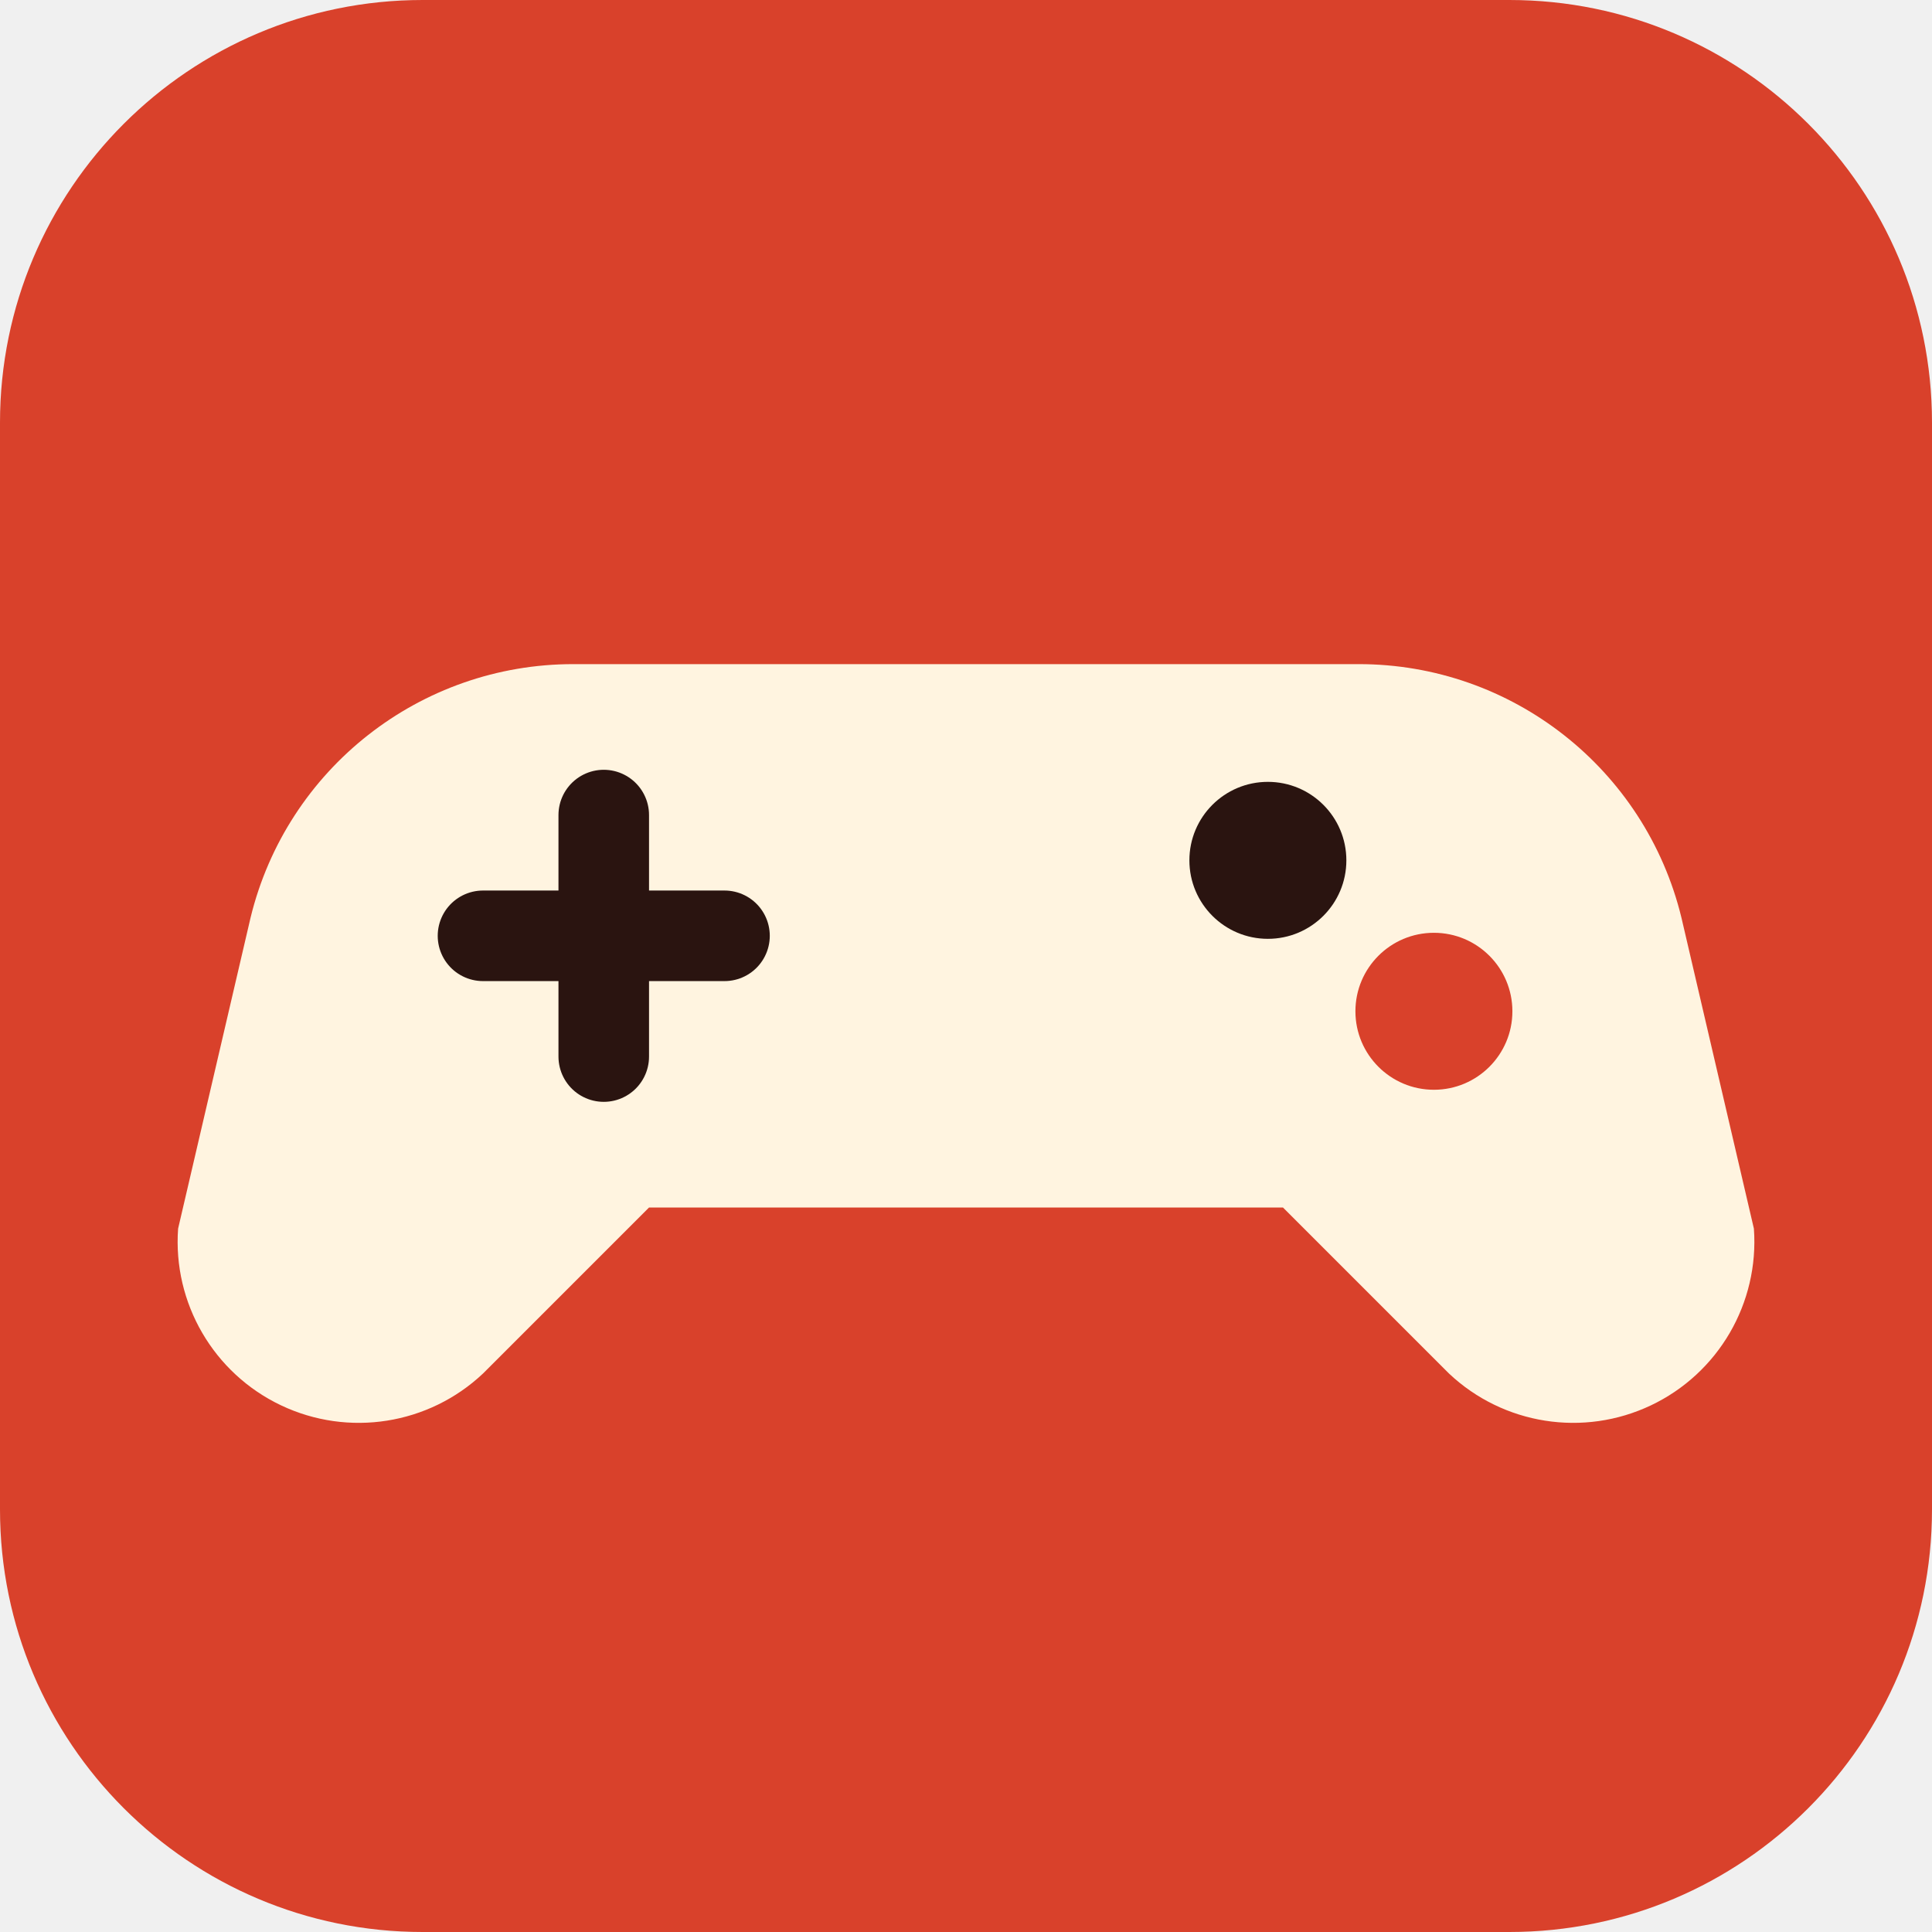
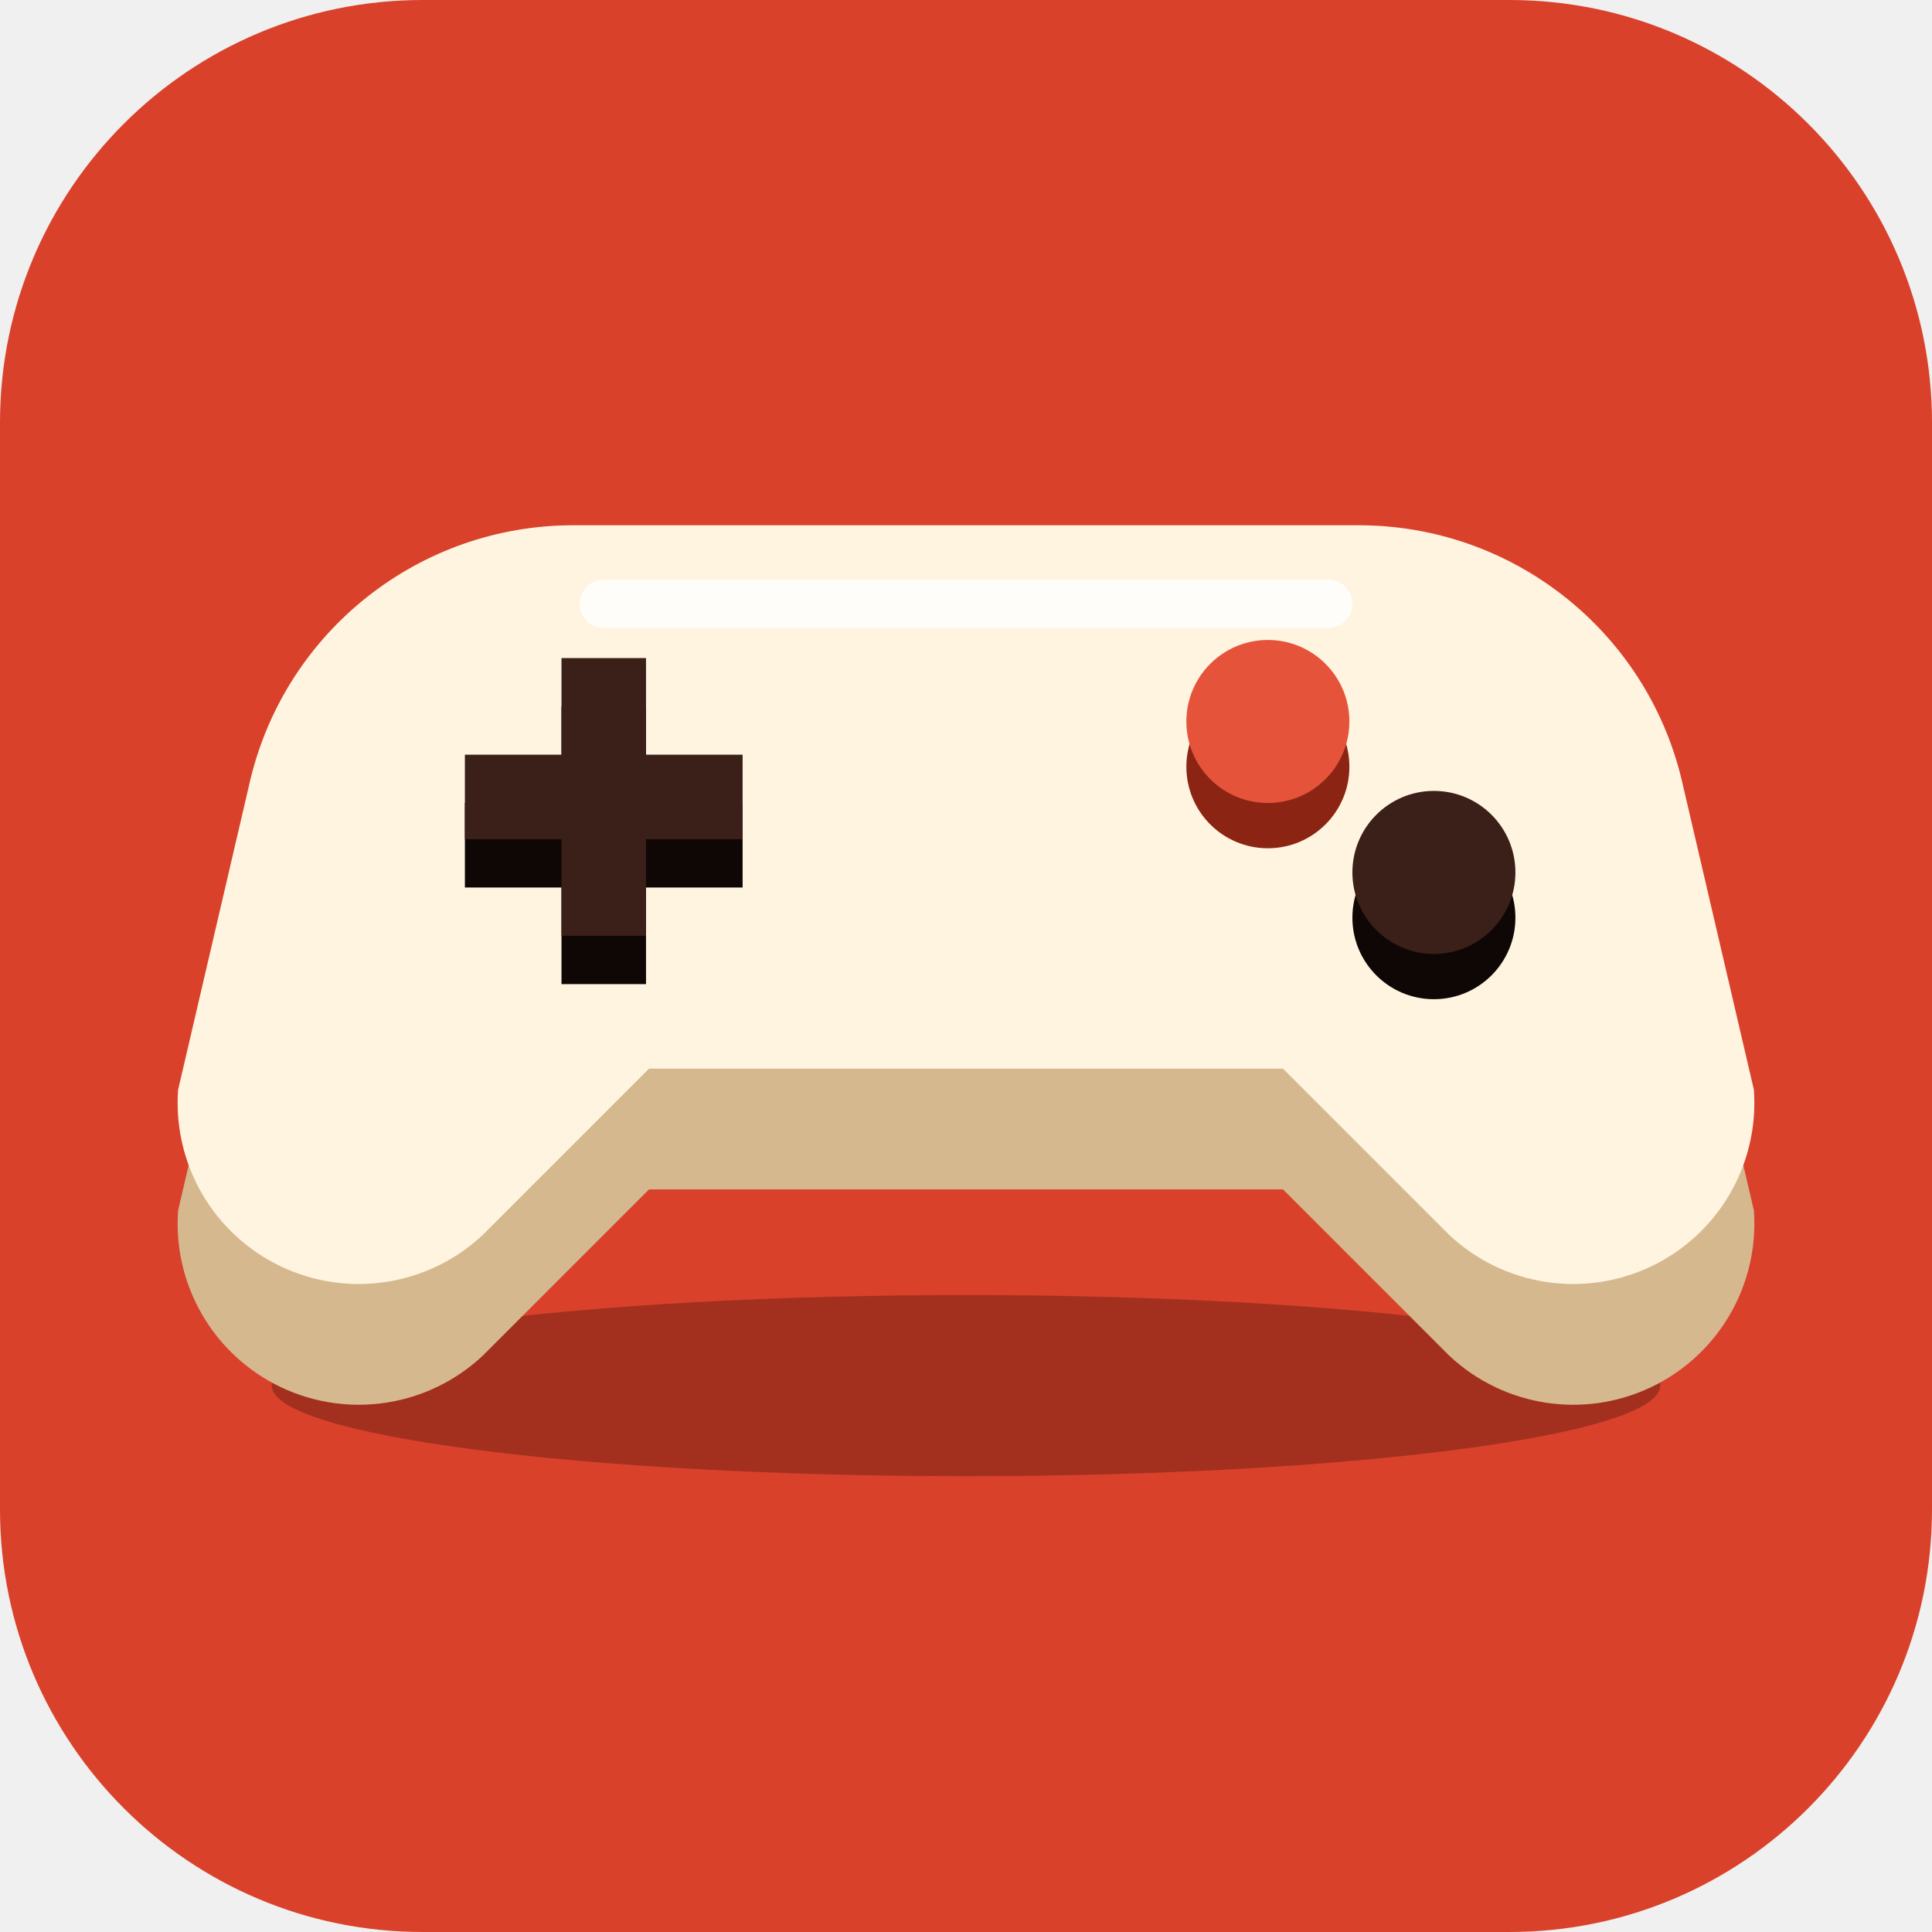
<svg xmlns="http://www.w3.org/2000/svg" viewBox="0 0 64 64">
+   <defs>
+     <path id="pad" d="M19 22h26a11 11 0 0 1 10.7 8.4l2.4 10.3A6 6 0 0 1 48 45.5L42.5 40h-21L16 45.5a6 6 0 0 1-10.1-4.8l2.4-10.3A11 11 0 0 1 19 22Z" />
+     <path id="cross" d="M18.6 26.4h2.8v3.2h3.2v2.8h-3.2v3.2h-2.8v-3.2h-3.2v-2.8h3.2Z" />
+   </defs>
  <rect width="64" height="64" rx="14" fill="#d9412b" />
-   <path d="M19 22h26a11 11 0 0 1 10.7 8.4l2.4 10.3A6 6 0 0 1 48 45.5L42.5 40h-21L16 45.5a6 6 0 0 1-10.1-4.8l2.4-10.3A11 11 0 0 1 19 22Z" fill="#fff4e0" />
-   <path d="M20 27v8M16 31h8" stroke="#2a1410" stroke-width="3" stroke-linecap="round" />
-   <circle cx="42" cy="28.5" r="2.6" fill="#2a1410" />
-   <circle cx="47.5" cy="33.5" r="2.6" fill="#d9412b" />
+   <g transform="translate(0 -4.6)">
+     <ellipse cx="32" cy="50.5" rx="23" ry="3" fill="#a3301f" />
+     <use href="#pad" transform="translate(0 4)" fill="#d6b88f" />
+     <use href="#pad" fill="#fff4e0" />
+     <path d="M20 24.6h24" stroke="#ffffff" stroke-width="1.6" stroke-linecap="round" opacity=".8" />
+     <use href="#cross" transform="translate(0 1.6)" fill="#0f0705" />
+     <use href="#cross" fill="#3a2019" />
+     <circle cx="42" cy="30" r="2.7" fill="#8c2414" />
+     <circle cx="42" cy="28.5" r="2.7" fill="#e5533a" />
+     <circle cx="47.5" cy="35" r="2.7" fill="#0f0705" />
+     <circle cx="47.5" cy="33.5" r="2.7" fill="#3a2019" />
+   </g>
</svg>
